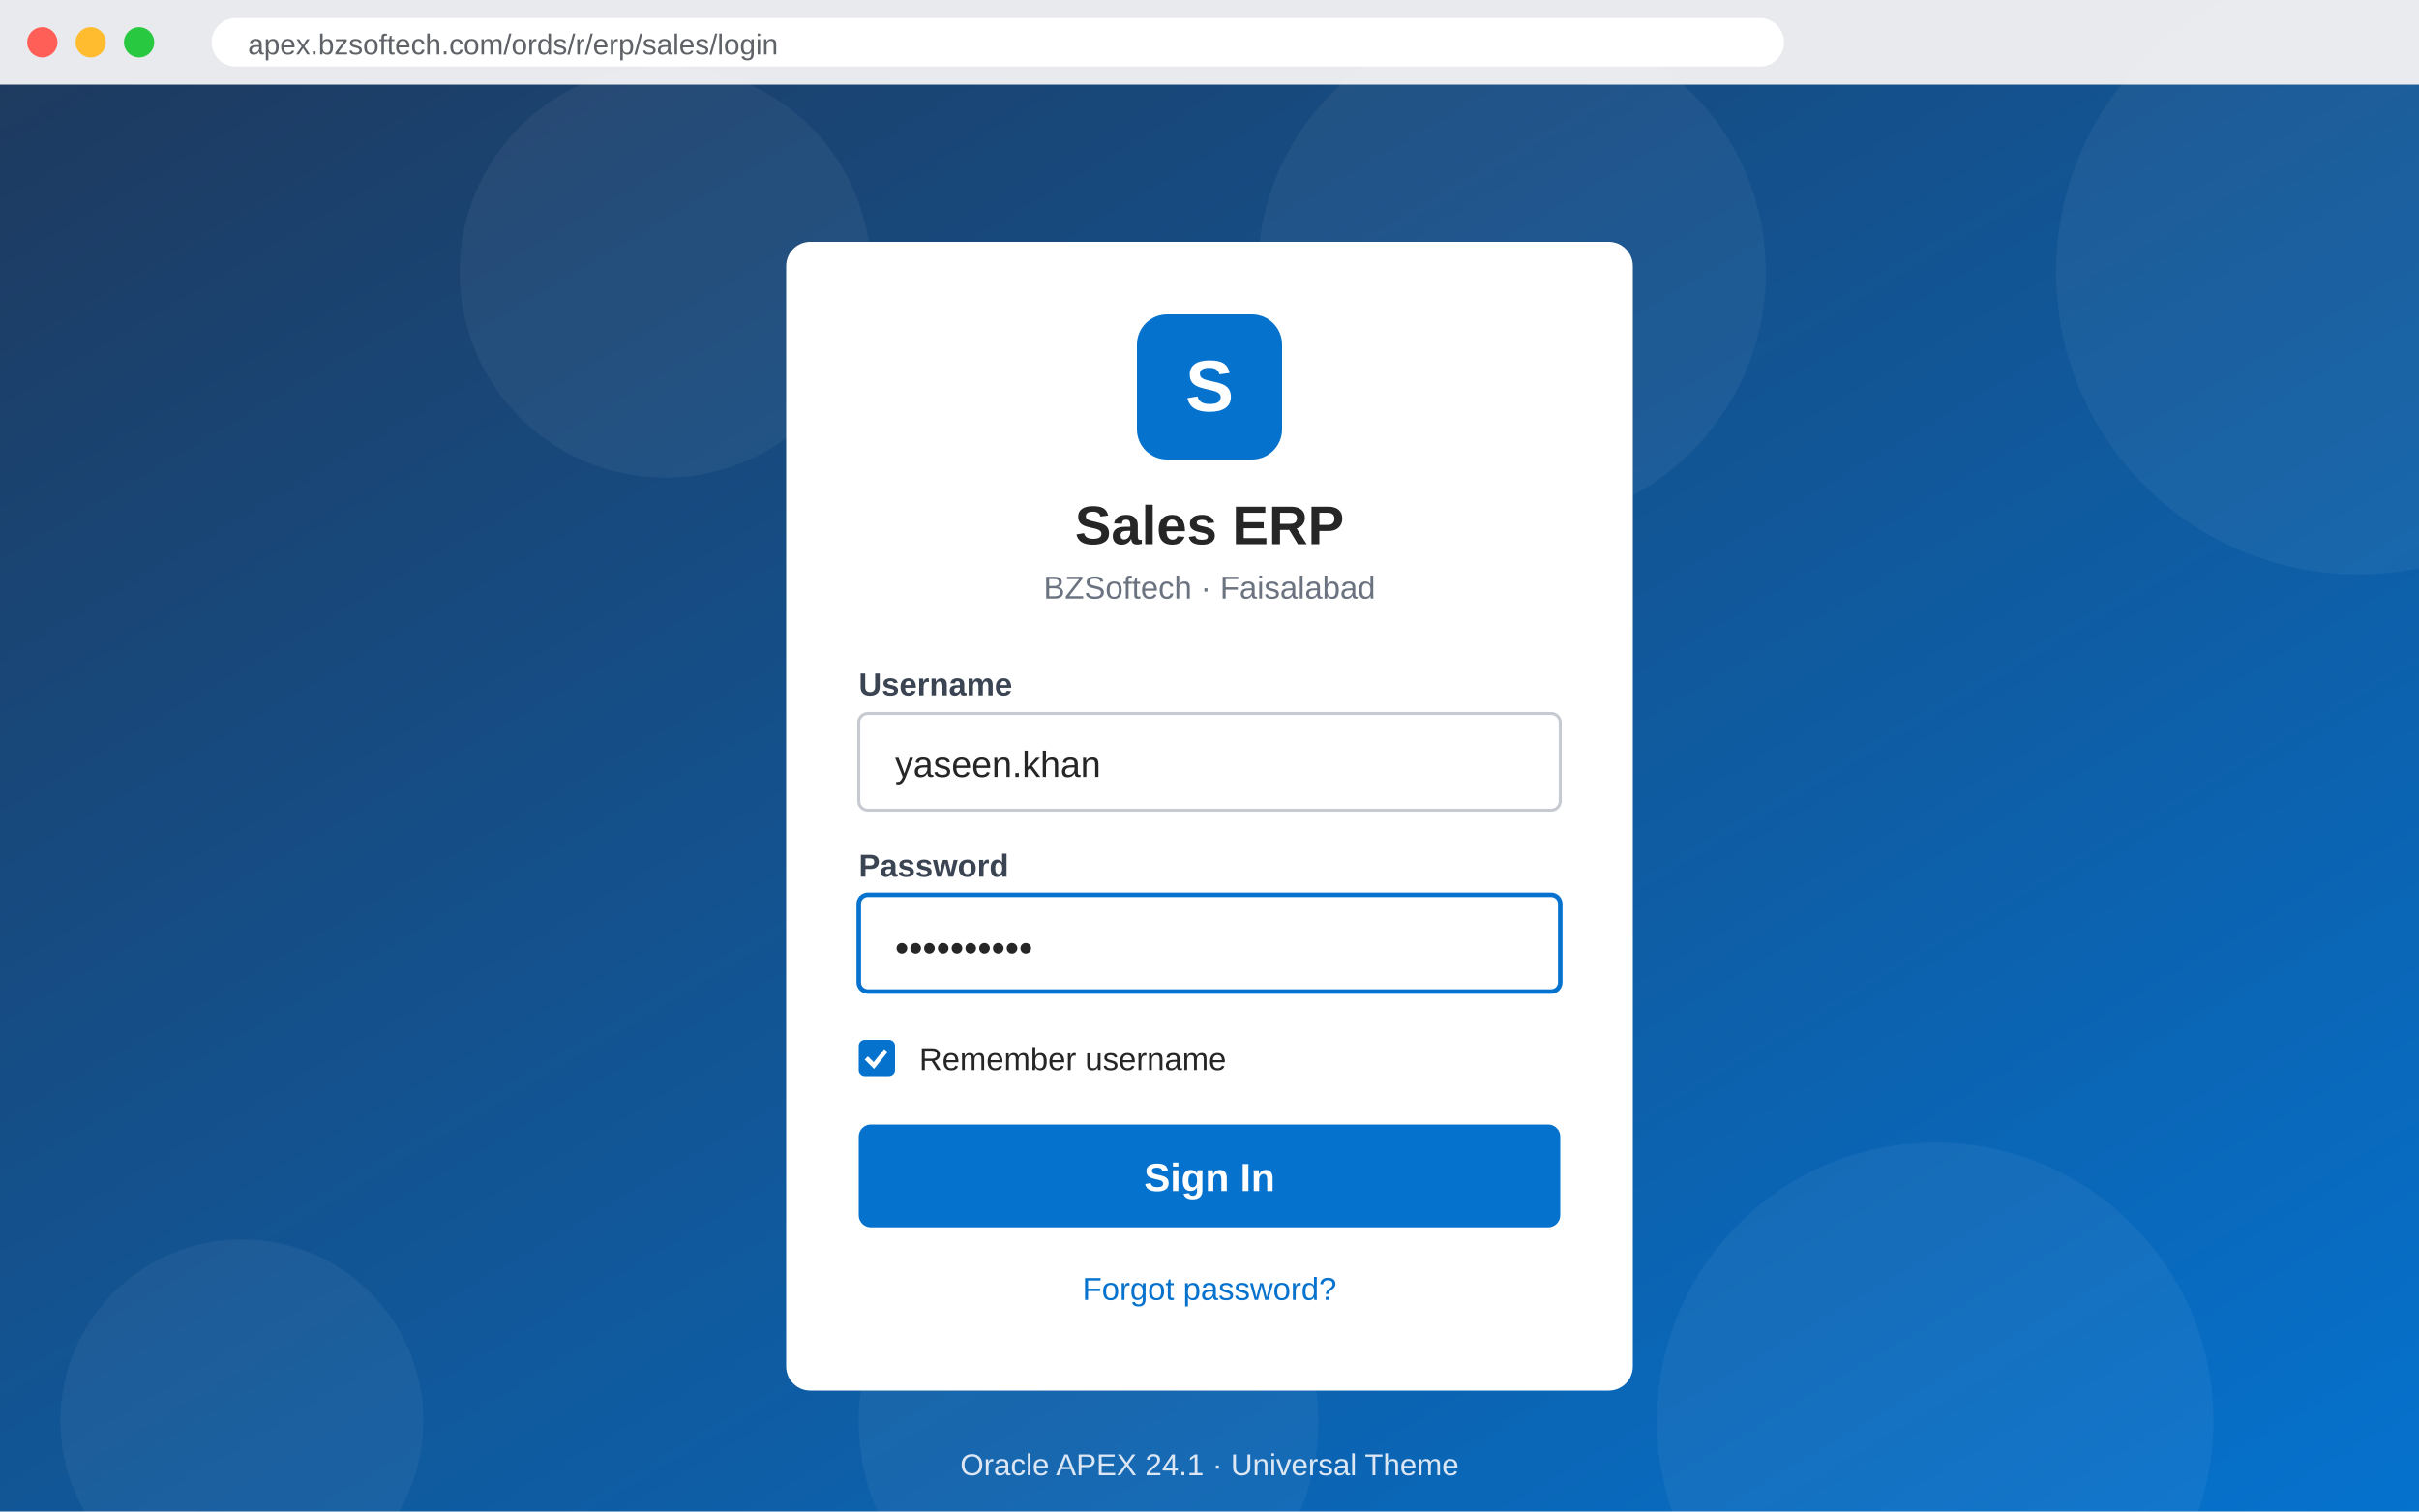
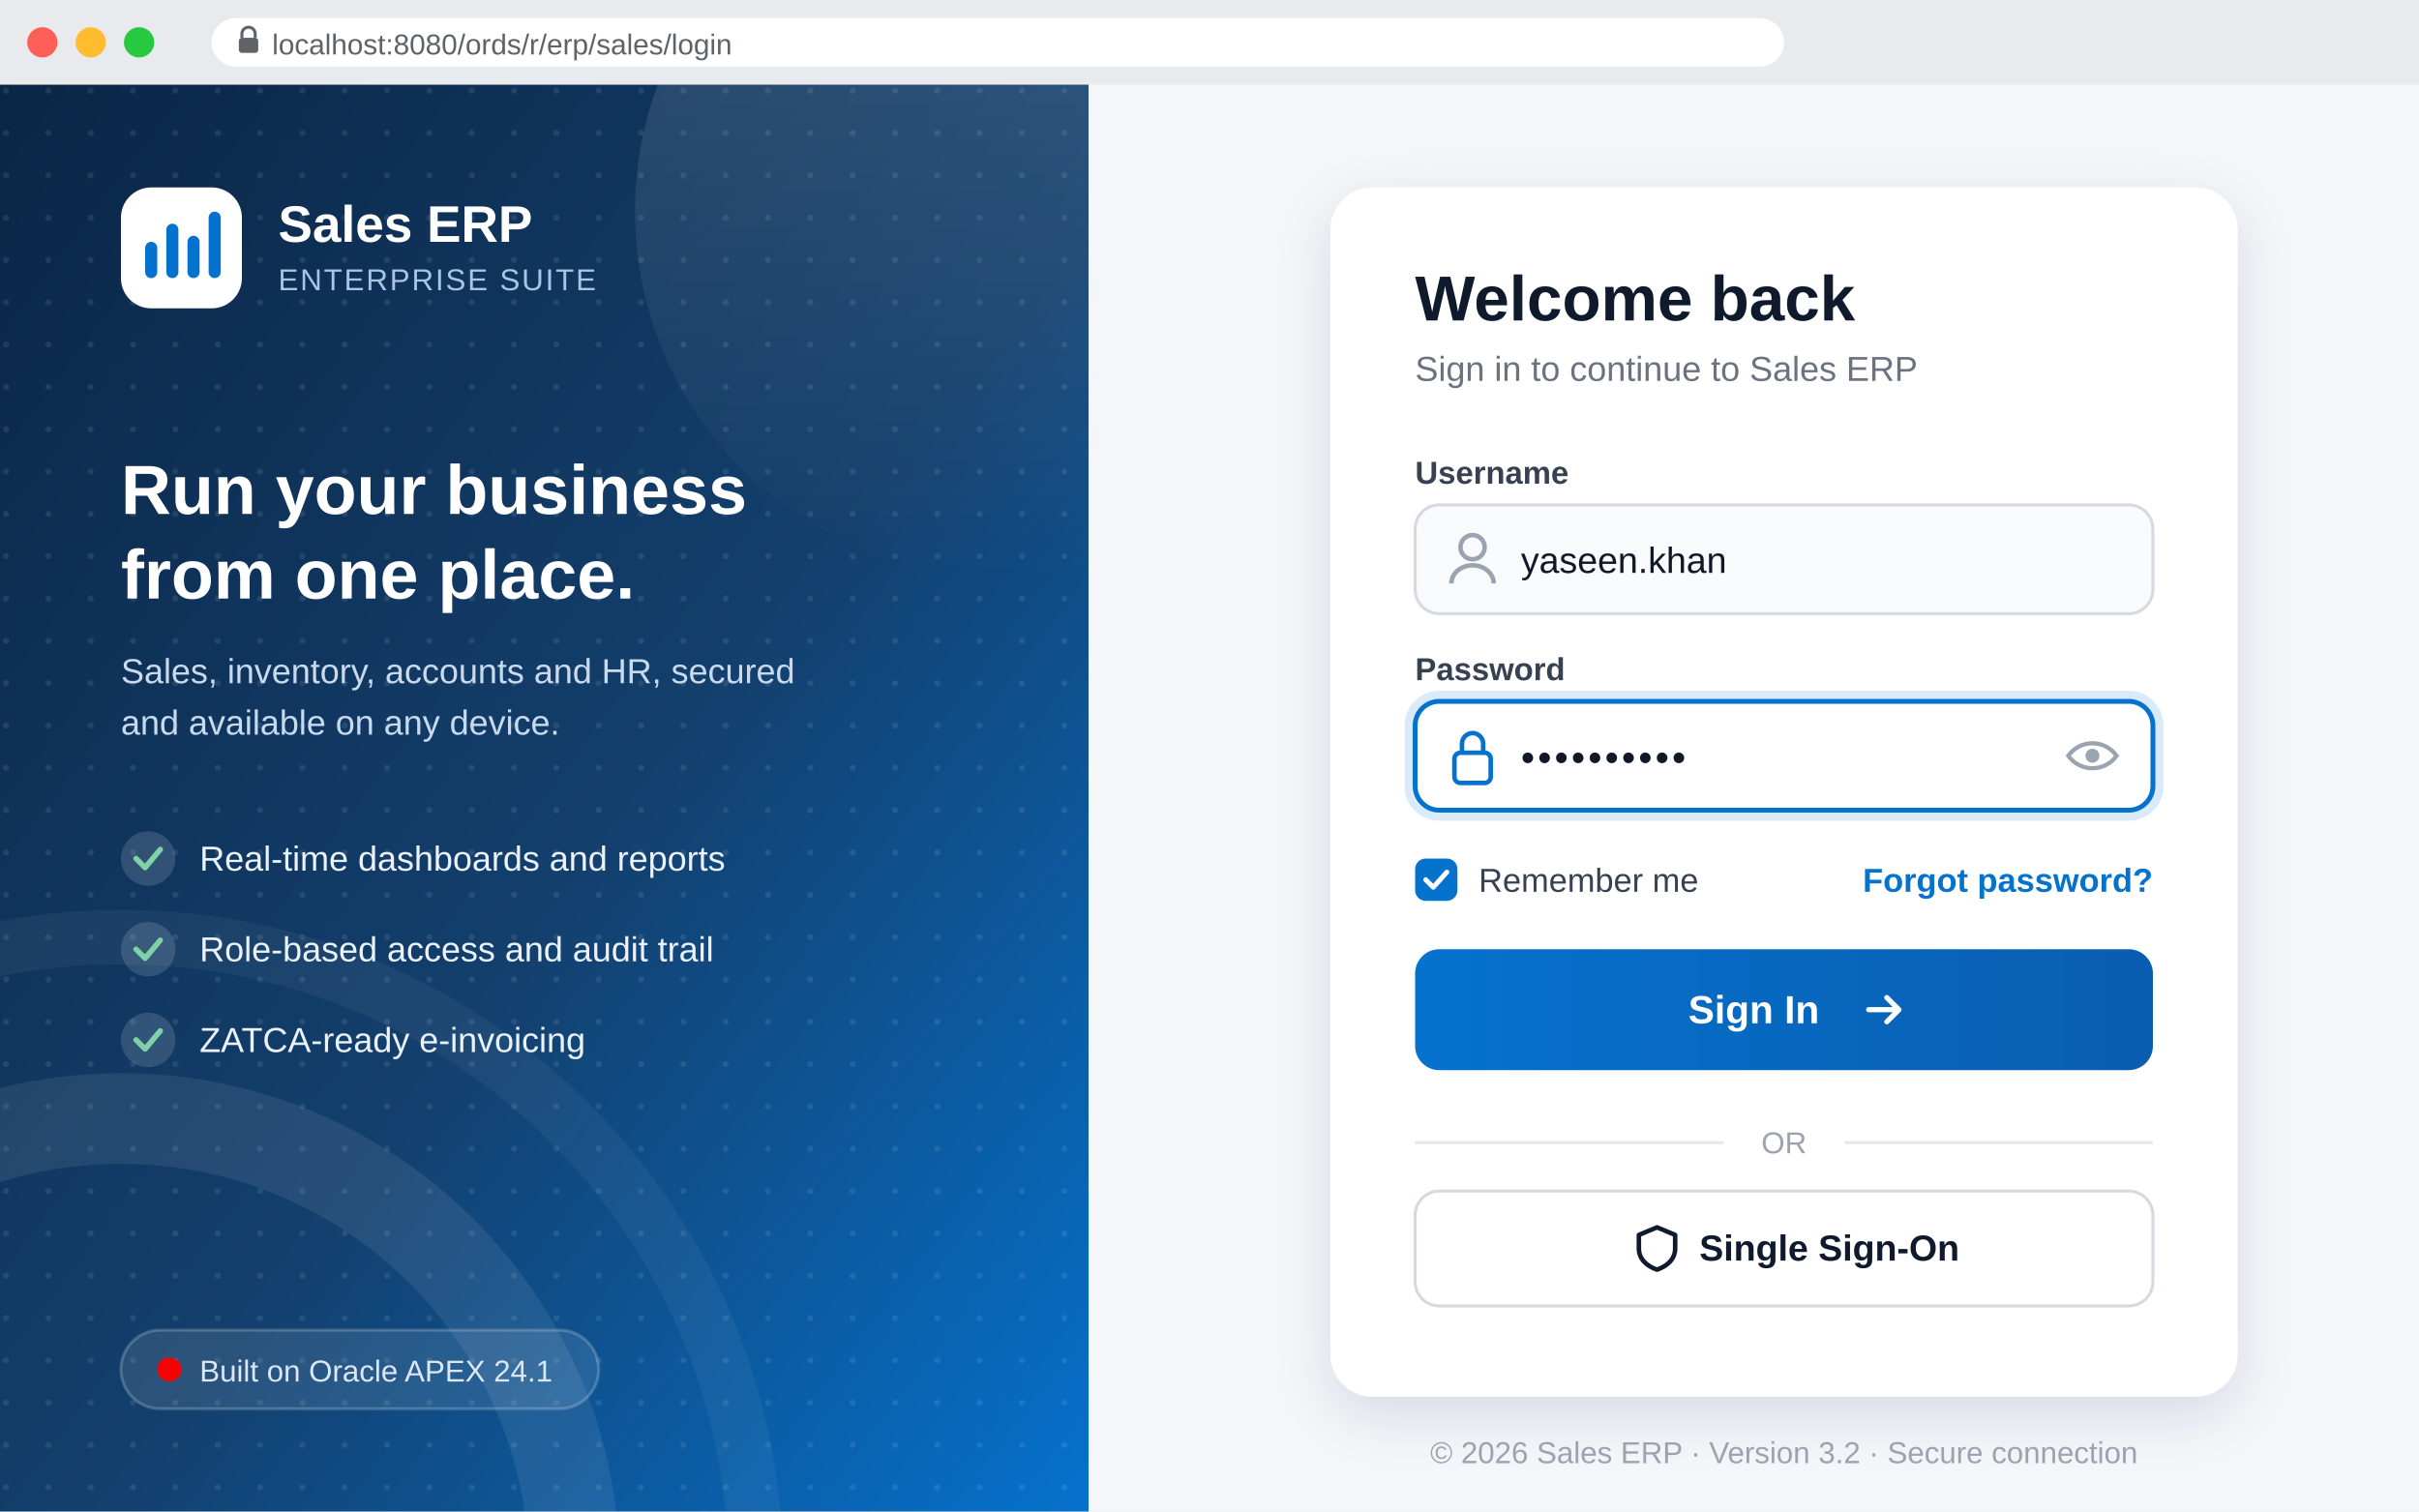
- <svg xmlns="http://www.w3.org/2000/svg" viewBox="0 0 800 500" width="800" height="500">
-   <rect x="0" y="0" width="800" height="500" rx="0" fill="#fff" stroke="none" stroke-width="1" />
-   <rect x="0" y="0" width="800" height="28" rx="0" fill="#E8EAED" stroke="none" stroke-width="1" />
+ <svg xmlns="http://www.w3.org/2000/svg" viewBox="0 0 800 500" width="800" height="500" font-family="Arial,Helvetica,sans-serif">
+   <defs>
+     <linearGradient id="brand" x1="0" y1="0" x2="1" y2="1">
+       <stop offset="0" stop-color="#0B2545" />
+       <stop offset=".55" stop-color="#13406E" />
+       <stop offset="1" stop-color="#0572CE" />
+     </linearGradient>
+     <linearGradient id="btn" x1="0" y1="0" x2="1" y2="0">
+       <stop offset="0" stop-color="#0572CE" />
+       <stop offset="1" stop-color="#0A5DB0" />
+     </linearGradient>
+     <linearGradient id="glow" x1="0" y1="0" x2="0" y2="1">
+       <stop offset="0" stop-color="#FFFFFF" stop-opacity=".16" />
+       <stop offset="1" stop-color="#FFFFFF" stop-opacity="0" />
+     </linearGradient>
+     <pattern id="dots" width="14" height="14" patternUnits="userSpaceOnUse">
+       <circle cx="2" cy="2" r="1" fill="#FFFFFF" opacity=".09" />
+     </pattern>
+     <filter id="sh" x="-20%" y="-20%" width="140%" height="150%">
+       <feDropShadow dx="0" dy="6" stdDeviation="9" flood-color="#0B2545" flood-opacity=".12" />
+     </filter>
+     <clipPath id="panel">
+       <rect x="0" y="28" width="360" height="472" />
+     </clipPath>
+   </defs>
+   <rect width="800" height="500" fill="#F4F6FA" />
+   <rect x="0" y="0" width="800" height="28" fill="#E8EAED" />
  <circle cx="14" cy="14" r="5" fill="#FF5F57" />
  <circle cx="30" cy="14" r="5" fill="#FEBC2E" />
  <circle cx="46" cy="14" r="5" fill="#28C840" />
-   <rect x="70" y="6" width="520" height="16" rx="8" fill="#fff" stroke="none" stroke-width="1" />
-   <text x="82" y="18" font-family="Arial,Helvetica,sans-serif" font-size="9.5" fill="#5F6368" font-weight="normal" text-anchor="start">apex.bzsoftech.com/ords/r/erp/sales/login</text>
-   <defs>
-     <linearGradient id="lg" x1="0" y1="0" x2="1" y2="1">
-       <stop offset="0" stop-color="#1E3A5F" />
-       <stop offset="1" stop-color="#0572CE" />
-     </linearGradient>
-   </defs>
-   <rect x="0" y="28" width="800" height="472" rx="0" fill="url(#lg)" stroke="none" stroke-width="1" />
-   <circle cx="80" cy="470" r="60" fill="#ffffff" opacity=".05" />
-   <circle cx="220" cy="90" r="68" fill="#ffffff" opacity=".05" />
-   <circle cx="360" cy="470" r="76" fill="#ffffff" opacity=".05" />
-   <circle cx="500" cy="90" r="84" fill="#ffffff" opacity=".05" />
-   <circle cx="640" cy="470" r="92" fill="#ffffff" opacity=".05" />
-   <circle cx="780" cy="90" r="100" fill="#ffffff" opacity=".05" />
-   <rect x="260" y="80" width="280" height="380" rx="8" fill="#fff" stroke="none" stroke-width="1" />
-   <rect x="376" y="104" width="48" height="48" rx="10" fill="#0572CE" stroke="none" stroke-width="1" />
-   <text x="400" y="136" font-family="Arial,Helvetica,sans-serif" font-size="24" fill="#fff" font-weight="bold" text-anchor="middle">S</text>
-   <text x="400" y="180" font-family="Arial,Helvetica,sans-serif" font-size="18" fill="#262626" font-weight="bold" text-anchor="middle">Sales ERP</text>
-   <text x="400" y="198" font-family="Arial,Helvetica,sans-serif" font-size="10.5" fill="#6B7280" font-weight="normal" text-anchor="middle">BZSoftech · Faisalabad</text>
-   <text x="284" y="230" font-family="Arial,Helvetica,sans-serif" font-size="10.5" fill="#3B4452" font-weight="bold" text-anchor="start">Username</text>
-   <rect x="284" y="236" width="232" height="32" rx="3" fill="#fff" stroke="#C7CBD1" stroke-width="1" />
-   <text x="296" y="257" font-family="Arial,Helvetica,sans-serif" font-size="12" fill="#262626" font-weight="normal" text-anchor="start">yaseen.khan</text>
-   <text x="284" y="290" font-family="Arial,Helvetica,sans-serif" font-size="10.5" fill="#3B4452" font-weight="bold" text-anchor="start">Password</text>
-   <rect x="284" y="296" width="232" height="32" rx="3" fill="#fff" stroke="#0572CE" stroke-width="1.5" />
-   <text x="296" y="318" font-family="Arial,Helvetica,sans-serif" font-size="13" fill="#262626" font-weight="normal" text-anchor="start">••••••••••</text>
-   <rect x="284" y="344" width="12" height="12" rx="2" fill="#0572CE" stroke="none" stroke-width="1" />
-   <path d="M286.5 350 l2.5 2.5 l4 -5" stroke="#fff" stroke-width="1.5" fill="none" />
-   <text x="304" y="354" font-family="Arial,Helvetica,sans-serif" font-size="10.5" fill="#262626" font-weight="normal" text-anchor="start">Remember username</text>
-   <rect x="284" y="372" width="232" height="34" rx="4" fill="#0572CE" stroke="none" stroke-width="1" />
-   <text x="400" y="394" font-family="Arial,Helvetica,sans-serif" font-size="13" fill="#fff" font-weight="bold" text-anchor="middle">Sign In</text>
-   <text x="400" y="430" font-family="Arial,Helvetica,sans-serif" font-size="10.5" fill="#0572CE" font-weight="normal" text-anchor="middle">Forgot password?</text>
-   <text x="400" y="488" font-family="Arial,Helvetica,sans-serif" font-size="10" fill="#DCE7F3" font-weight="normal" text-anchor="middle">Oracle APEX 24.1 · Universal Theme</text>
+   <rect x="70" y="6" width="520" height="16" rx="8" fill="#fff" />
+   <path d="M80 12.5v-1.3a2.2 2.2 0 0 1 4.4 0v1.3" stroke="#5F6368" stroke-width="1" fill="none" />
+   <rect x="79" y="12.5" width="6.4" height="5" rx="1" fill="#5F6368" />
+   <text x="90" y="18" font-size="9.5" fill="#5F6368">localhost:8080/ords/r/erp/sales/login</text>
+   <g clip-path="url(#panel)">
+     <rect x="0" y="28" width="360" height="472" fill="url(#brand)" />
+     <rect x="0" y="28" width="360" height="472" fill="url(#dots)" />
+     <circle cx="330" cy="70" r="120" fill="url(#glow)" />
+     <circle cx="40" cy="520" r="150" fill="none" stroke="#FFFFFF" stroke-opacity=".08" stroke-width="30" />
+     <circle cx="40" cy="520" r="210" fill="none" stroke="#FFFFFF" stroke-opacity=".05" stroke-width="18" />
+   </g>
+   <rect x="40" y="62" width="40" height="40" rx="10" fill="#FFFFFF" />
+   <path d="M50 90v-8M57 90v-14M64 90v-10M71 90v-18" stroke="#0572CE" stroke-width="4" stroke-linecap="round" />
+   <text x="92" y="80" font-size="17" font-weight="bold" fill="#FFFFFF">Sales ERP</text>
+   <text x="92" y="96" font-size="10" fill="#A9C4E4" letter-spacing=".6">ENTERPRISE SUITE</text>
+   <text x="40" y="170" font-size="23" font-weight="bold" fill="#FFFFFF">Run your business</text>
+   <text x="40" y="198" font-size="23" font-weight="bold" fill="#FFFFFF">from one place.</text>
+   <text x="40" y="226" font-size="11.5" fill="#C9DAEE">Sales, inventory, accounts and HR, secured</text>
+   <text x="40" y="243" font-size="11.5" fill="#C9DAEE">and available on any device.</text>
+   <g font-size="11.5" fill="#EAF2FB">
+     <circle cx="49" cy="284" r="9" fill="#FFFFFF" fill-opacity=".14" />
+     <path d="M45 284l3 3 5-6" stroke="#7FD1A8" stroke-width="1.8" fill="none" stroke-linecap="round" stroke-linejoin="round" />
+     <text x="66" y="288">Real-time dashboards and reports</text>
+     <circle cx="49" cy="314" r="9" fill="#FFFFFF" fill-opacity=".14" />
+     <path d="M45 314l3 3 5-6" stroke="#7FD1A8" stroke-width="1.8" fill="none" stroke-linecap="round" stroke-linejoin="round" />
+     <text x="66" y="318">Role-based access and audit trail</text>
+     <circle cx="49" cy="344" r="9" fill="#FFFFFF" fill-opacity=".14" />
+     <path d="M45 344l3 3 5-6" stroke="#7FD1A8" stroke-width="1.8" fill="none" stroke-linecap="round" stroke-linejoin="round" />
+     <text x="66" y="348">ZATCA-ready e-invoicing</text>
+   </g>
+   <rect x="40" y="440" width="158" height="26" rx="13" fill="#FFFFFF" fill-opacity=".1" stroke="#FFFFFF" stroke-opacity=".2" />
+   <circle cx="56" cy="453" r="4" fill="#F80000" />
+   <text x="66" y="457" font-size="10" fill="#DCE7F3">Built on Oracle APEX 24.1</text>
+   <rect x="440" y="62" width="300" height="400" rx="14" fill="#FFFFFF" filter="url(#sh)" />
+   <text x="468" y="106" font-size="21" font-weight="bold" fill="#0F1B2D">Welcome back</text>
+   <text x="468" y="126" font-size="11.5" fill="#6B7280">Sign in to continue to Sales ERP</text>
+   <text x="468" y="160" font-size="10.5" font-weight="bold" fill="#374151">Username</text>
+   <rect x="468" y="167" width="244" height="36" rx="8" fill="#F9FAFB" stroke="#D5DAE1" />
+   <circle cx="487" cy="181" r="4" fill="none" stroke="#9AA3AF" stroke-width="1.5" />
+   <path d="M480 193a7 6 0 0 1 14 0" fill="none" stroke="#9AA3AF" stroke-width="1.5" />
+   <text x="503" y="189.5" font-size="12" fill="#111827">yaseen.khan</text>
+   <text x="468" y="225" font-size="10.5" font-weight="bold" fill="#374151">Password</text>
+   <rect x="468" y="232" width="244" height="36" rx="8" fill="#FFFFFF" stroke="#0572CE" stroke-width="1.6" />
+   <rect x="466" y="230" width="248" height="40" rx="10" fill="none" stroke="#0572CE" stroke-opacity=".15" stroke-width="3" />
+   <rect x="481" y="249" width="12" height="10" rx="2" fill="none" stroke="#0572CE" stroke-width="1.5" />
+   <path d="M483.5 249v-3a3.5 3.5 0 0 1 7 0v3" fill="none" stroke="#0572CE" stroke-width="1.5" />
+   <text x="503" y="255" font-size="13" fill="#111827" letter-spacing="1">••••••••••</text>
+   <path d="M684 250c4-5.5 12-5.5 16 0c-4 5.5-12 5.5-16 0z" fill="none" stroke="#9AA3AF" stroke-width="1.4" />
+   <circle cx="692" cy="250" r="2.3" fill="#9AA3AF" />
+   <rect x="468" y="284" width="14" height="14" rx="3.5" fill="#0572CE" />
+   <path d="M471.5 291l2.5 2.5 4.5-5" stroke="#fff" stroke-width="1.6" fill="none" stroke-linecap="round" stroke-linejoin="round" />
+   <text x="489" y="295" font-size="11" fill="#374151">Remember me</text>
+   <text x="712" y="295" font-size="11" font-weight="bold" fill="#0572CE" text-anchor="end">Forgot password?</text>
+   <rect x="468" y="314" width="244" height="40" rx="8" fill="url(#btn)" />
+   <text x="580" y="338.5" font-size="13" font-weight="bold" fill="#fff" text-anchor="middle">Sign In</text>
+   <path d="M618 334h10m-4-4 4 4-4 4" stroke="#fff" stroke-width="1.7" fill="none" stroke-linecap="round" stroke-linejoin="round" />
+   <line x1="468" y1="378" x2="570" y2="378" stroke="#E5E7EB" />
+   <line x1="610" y1="378" x2="712" y2="378" stroke="#E5E7EB" />
+   <text x="590" y="381.5" font-size="10" fill="#9CA3AF" text-anchor="middle">OR</text>
+   <rect x="468" y="394" width="244" height="38" rx="8" fill="#FFFFFF" stroke="#D5DAE1" />
+   <path d="M548 406l6 2.5v4.5c0 3.5-2.6 5.8-6 7-3.4-1.2-6-3.5-6-7v-4.5z" fill="none" stroke="#0F1B2D" stroke-width="1.5" stroke-linejoin="round" />
+   <text x="562" y="417" font-size="12" font-weight="bold" fill="#0F1B2D">Single Sign-On</text>
+   <text x="590" y="484" font-size="10" fill="#9CA3AF" text-anchor="middle">© 2026 Sales ERP · Version 3.2 · Secure connection</text>
</svg>
